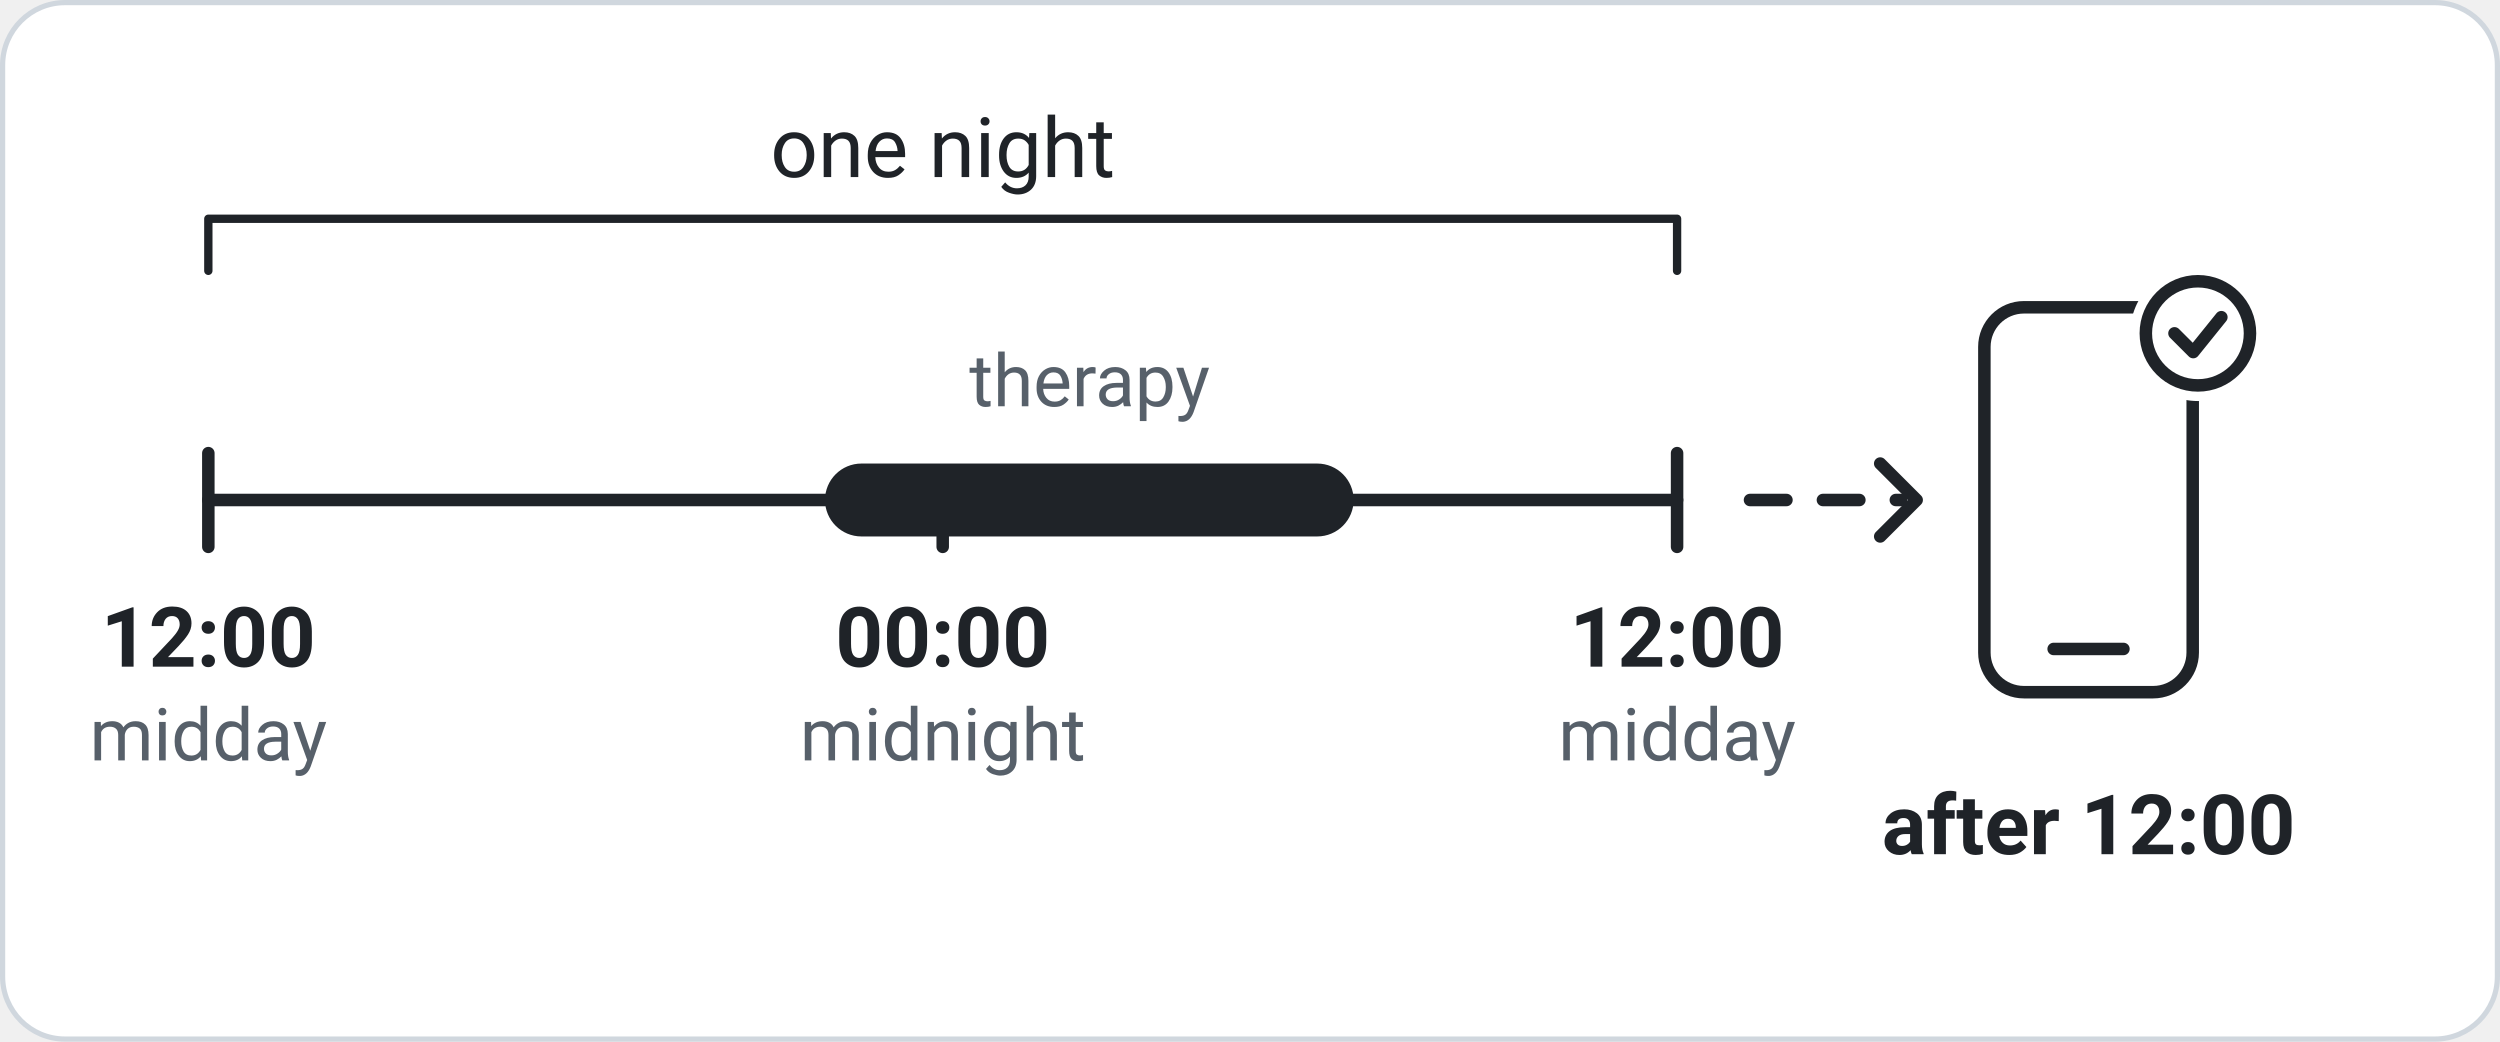
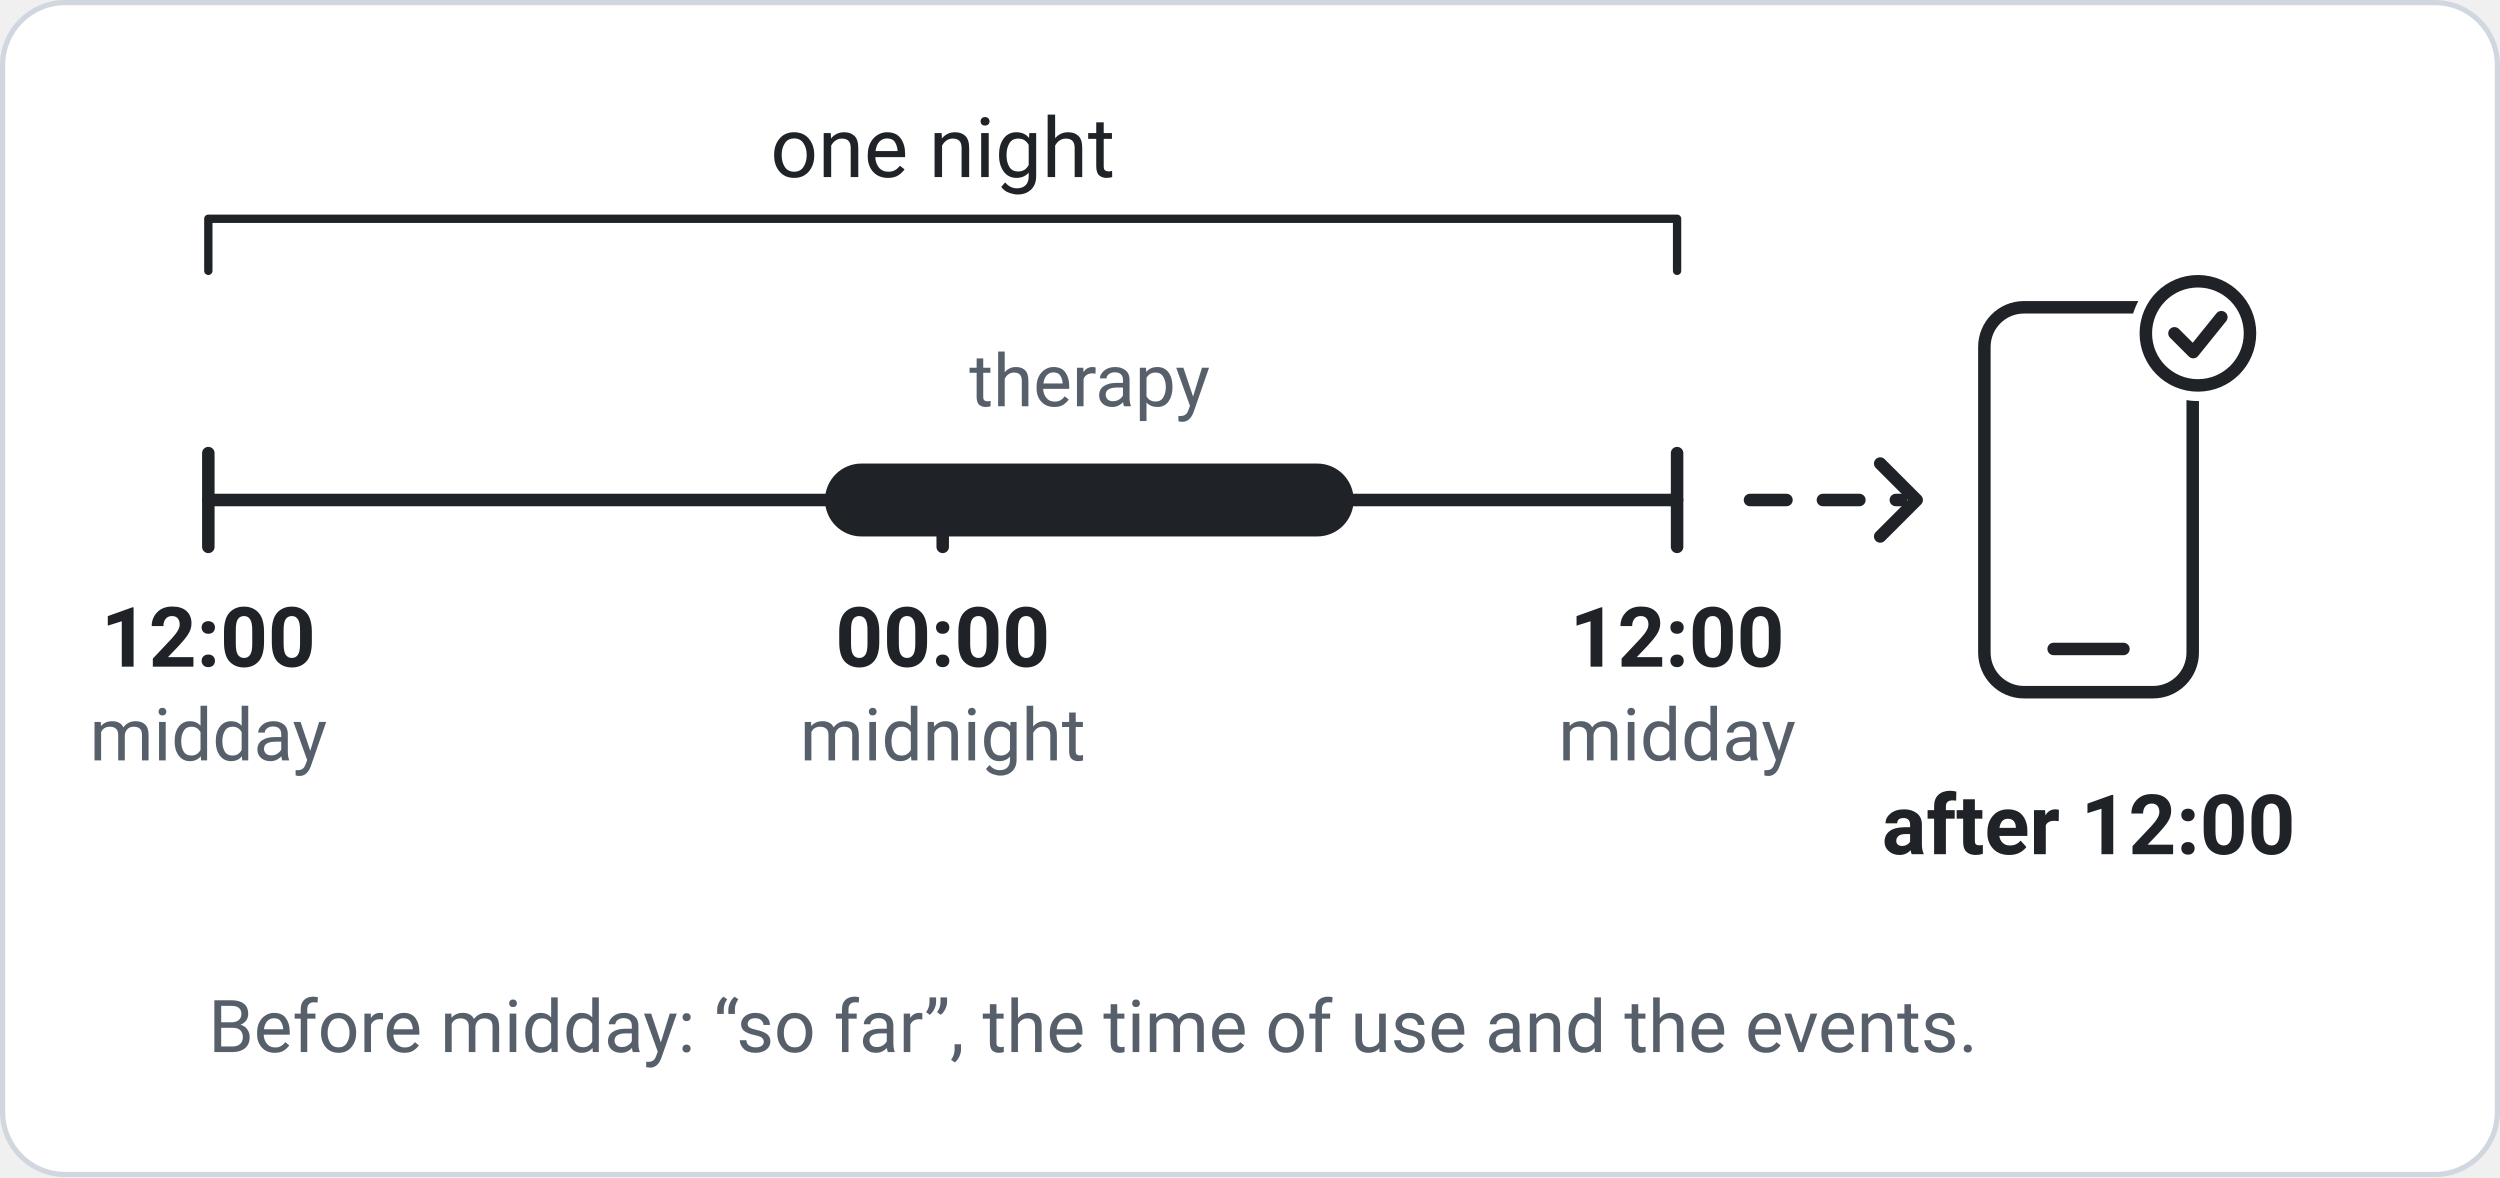
- <svg xmlns="http://www.w3.org/2000/svg" viewBox="0 0 480 200" width="480" height="200" role="img" aria-label="One night runs from midday (12:00) to midday the next day. The night's figures arrive on the phone after the second midday.">
+ <svg xmlns="http://www.w3.org/2000/svg" viewBox="0 0 480 226" width="480" height="226" role="img" aria-label="One night runs from midday (12:00) to midday the next day. The night's figures arrive on the phone after the second midday. Before then, the time of use and the breathing events show as so far.">
  <style>
  .paper { fill: #ffffff; stroke: #d0d7de; stroke-width: 1; }
  .ink { fill: none; stroke: #1f2328; stroke-width: 2.4; stroke-linecap: round; stroke-linejoin: round; }
  .thin { fill: none; stroke: #1f2328; stroke-width: 1.6; stroke-linecap: round; stroke-linejoin: round; }
  .line { fill: none; stroke: #6e7781; stroke-width: 2.4; stroke-linecap: round; stroke-linejoin: round; }
  .faint { fill: none; stroke: #afb8c1; stroke-width: 1.6; stroke-linecap: round; stroke-linejoin: round; }
  .dash { stroke-dasharray: 7 7; }
  .solid { fill: #1f2328; stroke: none; }
  .hole { fill: #ffffff; stroke: none; }
  .bad { fill: #cf222e; stroke: none; }
  .badline { fill: none; stroke: #cf222e; stroke-width: 2.4; stroke-linecap: round; }
  .onbad { fill: none; stroke: #ffffff; stroke-width: 2.4; stroke-linecap: round; }
  text { font-family: -apple-system, "Segoe UI", Roboto, Helvetica, Arial, sans-serif; fill: #1f2328; }
  .t { font-size: 16px; }
  .b { font-size: 16px; font-weight: 600; }
  .s { font-size: 14px; fill: #57606a; }
  .c { font-size: 13px; }
  .x { font-size: 12px; fill: #57606a; }
  .num { font-size: 14px; font-weight: 700; fill: #ffffff; }
  .on { fill: #ffffff; }
  @media (prefers-color-scheme: dark) {
    .paper { fill: #0d1117; stroke: #30363d; }
    .ink, .thin { stroke: #e6edf3; }
    .line { stroke: #8b949e; }
    .faint { stroke: #484f58; }
    .solid { fill: #e6edf3; }
    .hole { fill: #0d1117; }
    .bad { fill: #f85149; }
    .badline { stroke: #f85149; }
    .onbad { stroke: #0d1117; }
    text { fill: #e6edf3; }
    .s, .x { fill: #8b949e; }
    .num, .on { fill: #0d1117; }
  }
</style>
-   <rect class="paper" x="0.5" y="0.5" width="479" height="199" rx="12" />
+   <rect class="paper" x="0.5" y="0.5" width="479" height="225" rx="12" />
  <path class="ink" d="M40 96H322" />
  <path class="ink" d="M40 87V105" />
  <text class="b" x="40" y="128" text-anchor="middle">12:00</text>
  <text class="s" x="40" y="146" text-anchor="middle">midday</text>
  <path class="ink" d="M181 96V105" />
  <text class="b" x="181" y="128" text-anchor="middle">00:00</text>
  <text class="s" x="181" y="146" text-anchor="middle">midnight</text>
  <path class="ink" d="M322 87V105" />
  <text class="b" x="322" y="128" text-anchor="middle">12:00</text>
  <text class="s" x="322" y="146" text-anchor="middle">midday</text>
  <rect class="solid" x="158.4" y="89" width="101.5" height="14" rx="7" />
  <text class="s" x="209.2" y="78" text-anchor="middle">therapy</text>
  <path class="thin" d="M40 52V42H322V52" />
  <text class="t" x="181" y="34" text-anchor="middle">one night</text>
  <path class="ink dash" d="M336 96H365" />
  <path class="ink" d="M361 89L368 96L361 103" />
  <rect class="ink" x="381" y="59" width="40" height="73.9" rx="7.6" />
  <path class="ink" d="M394.3 124.6H407.7" />
  <circle class="hole" cx="422" cy="64" r="13" />
  <circle class="ink" cx="422" cy="64" r="10" />
  <path class="ink" d="M417.5 64L421.1 67.6L426.5 60.9" />
  <text class="b" x="401" y="164" text-anchor="middle">after 12:00</text>
+   <text class="s" x="40" y="202" text-anchor="start">Before midday: “so far”, the time of use and the events.</text>
</svg>
